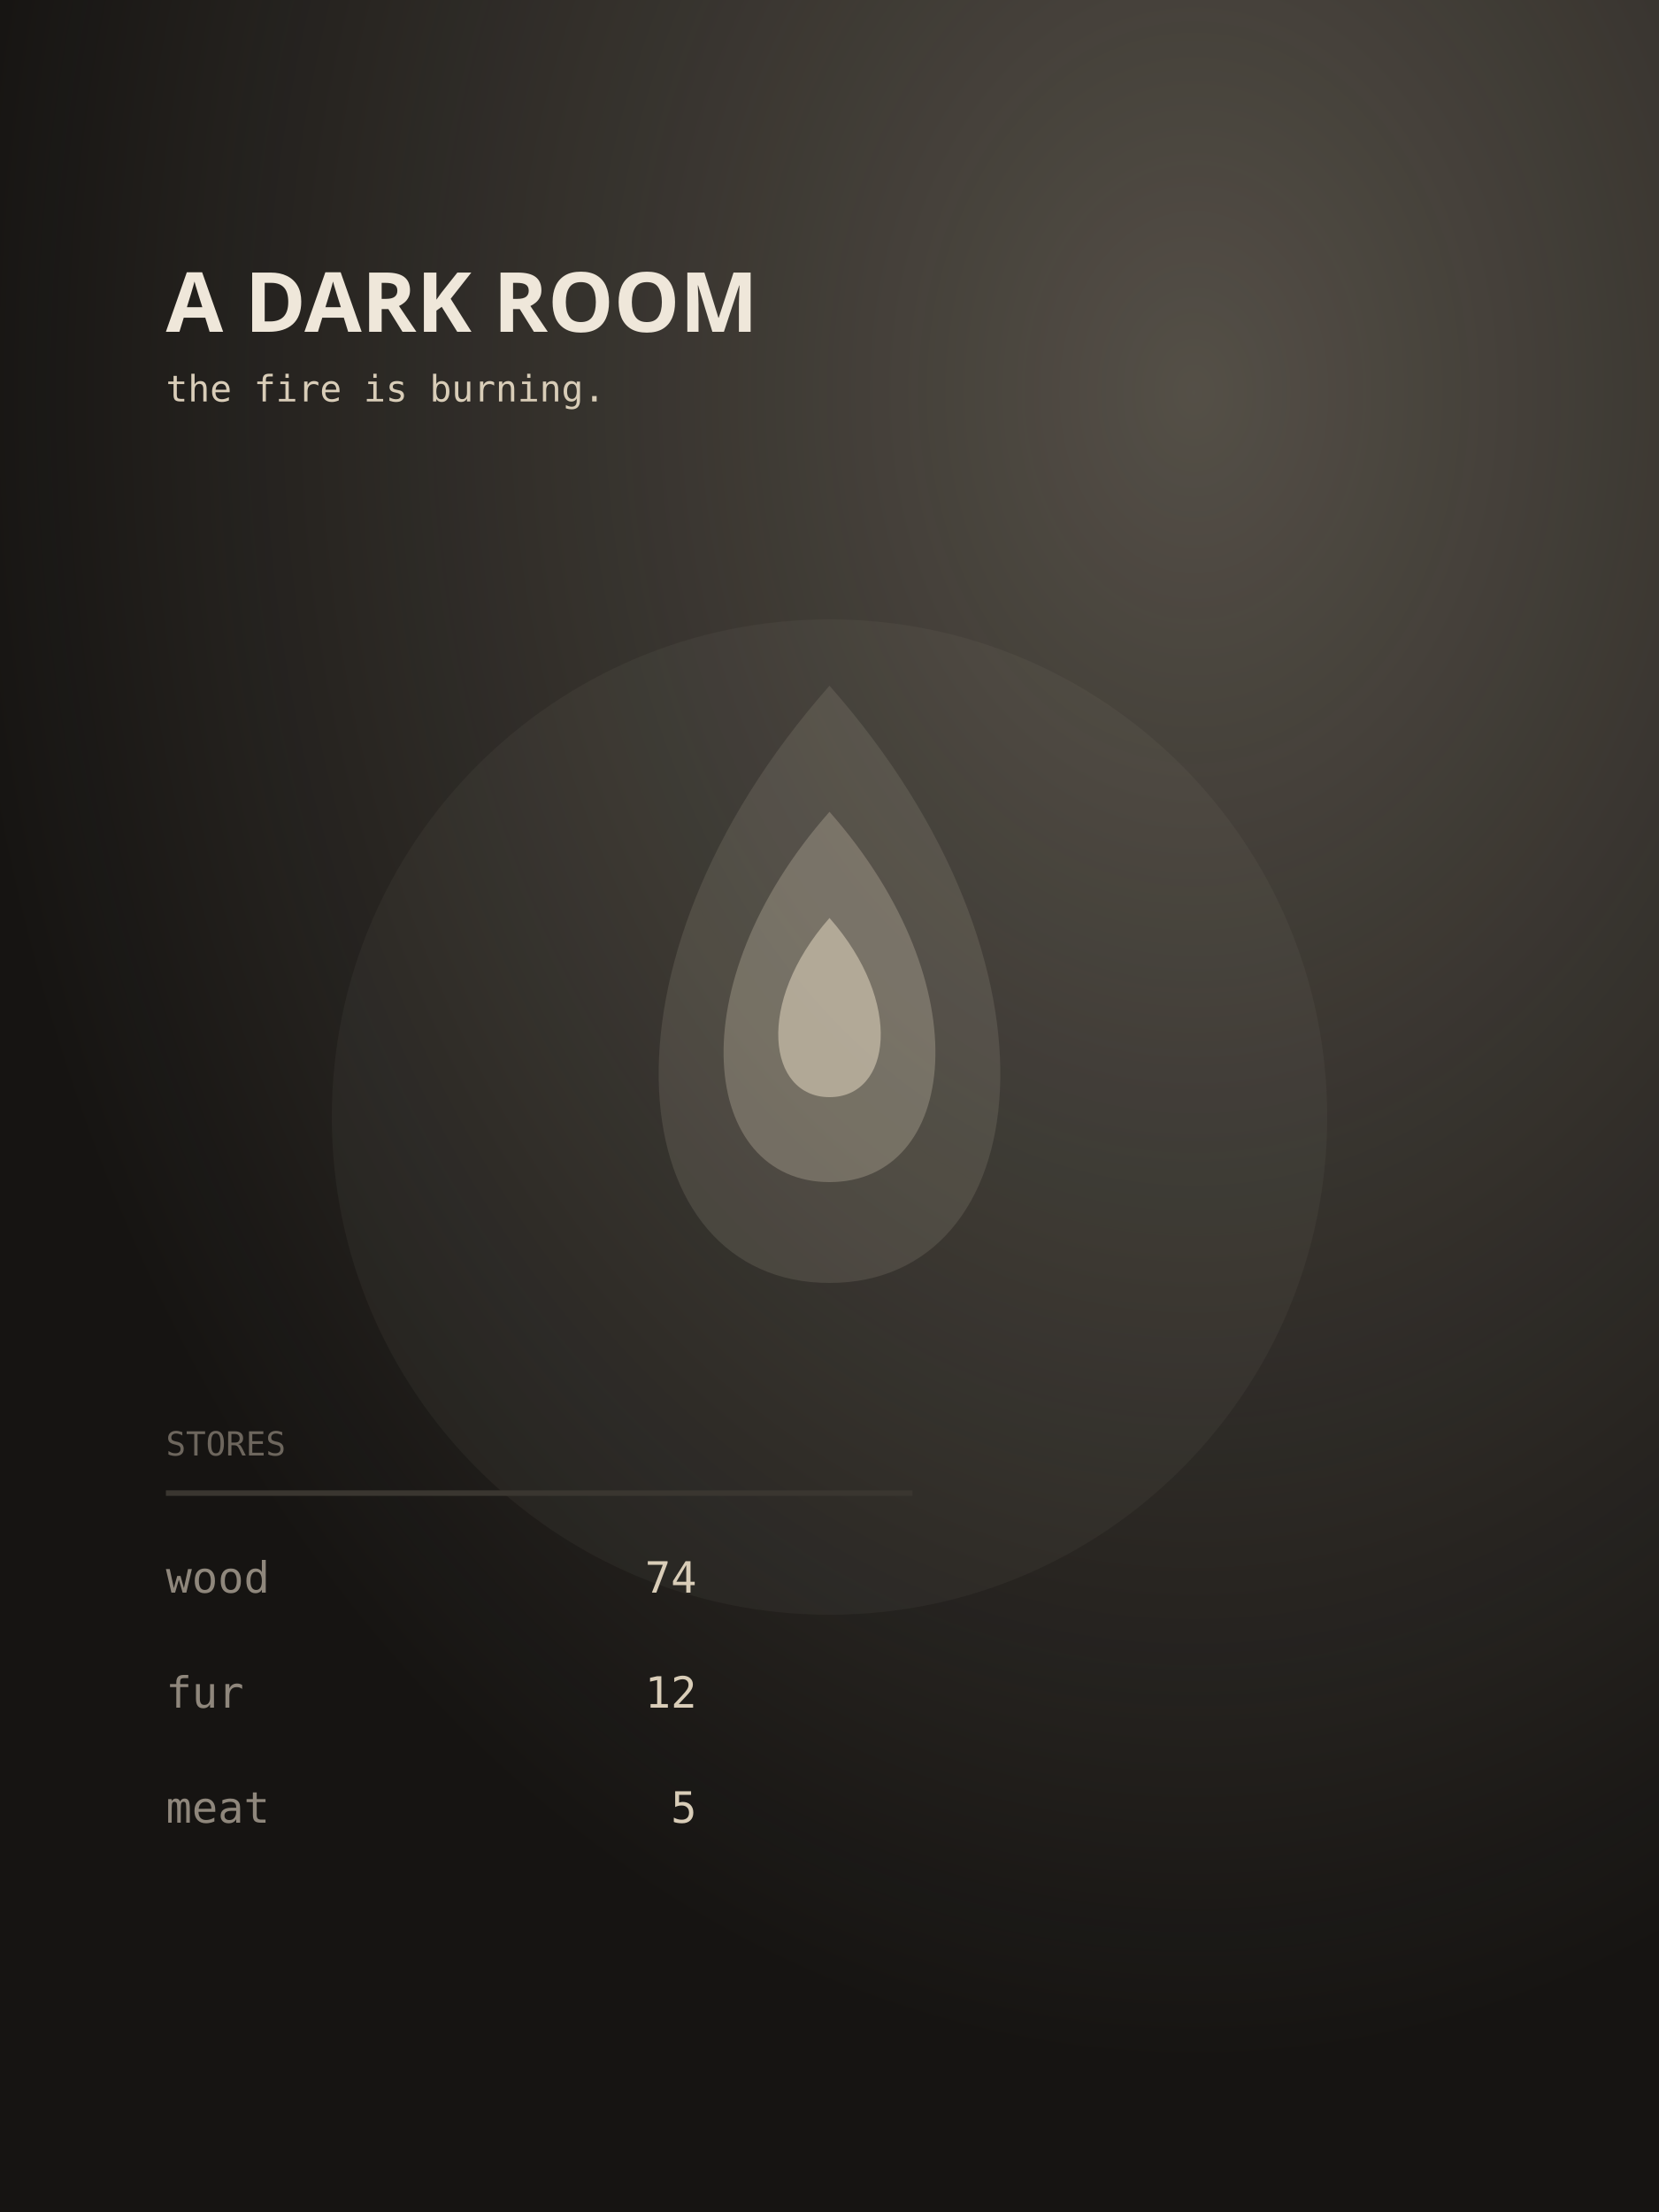
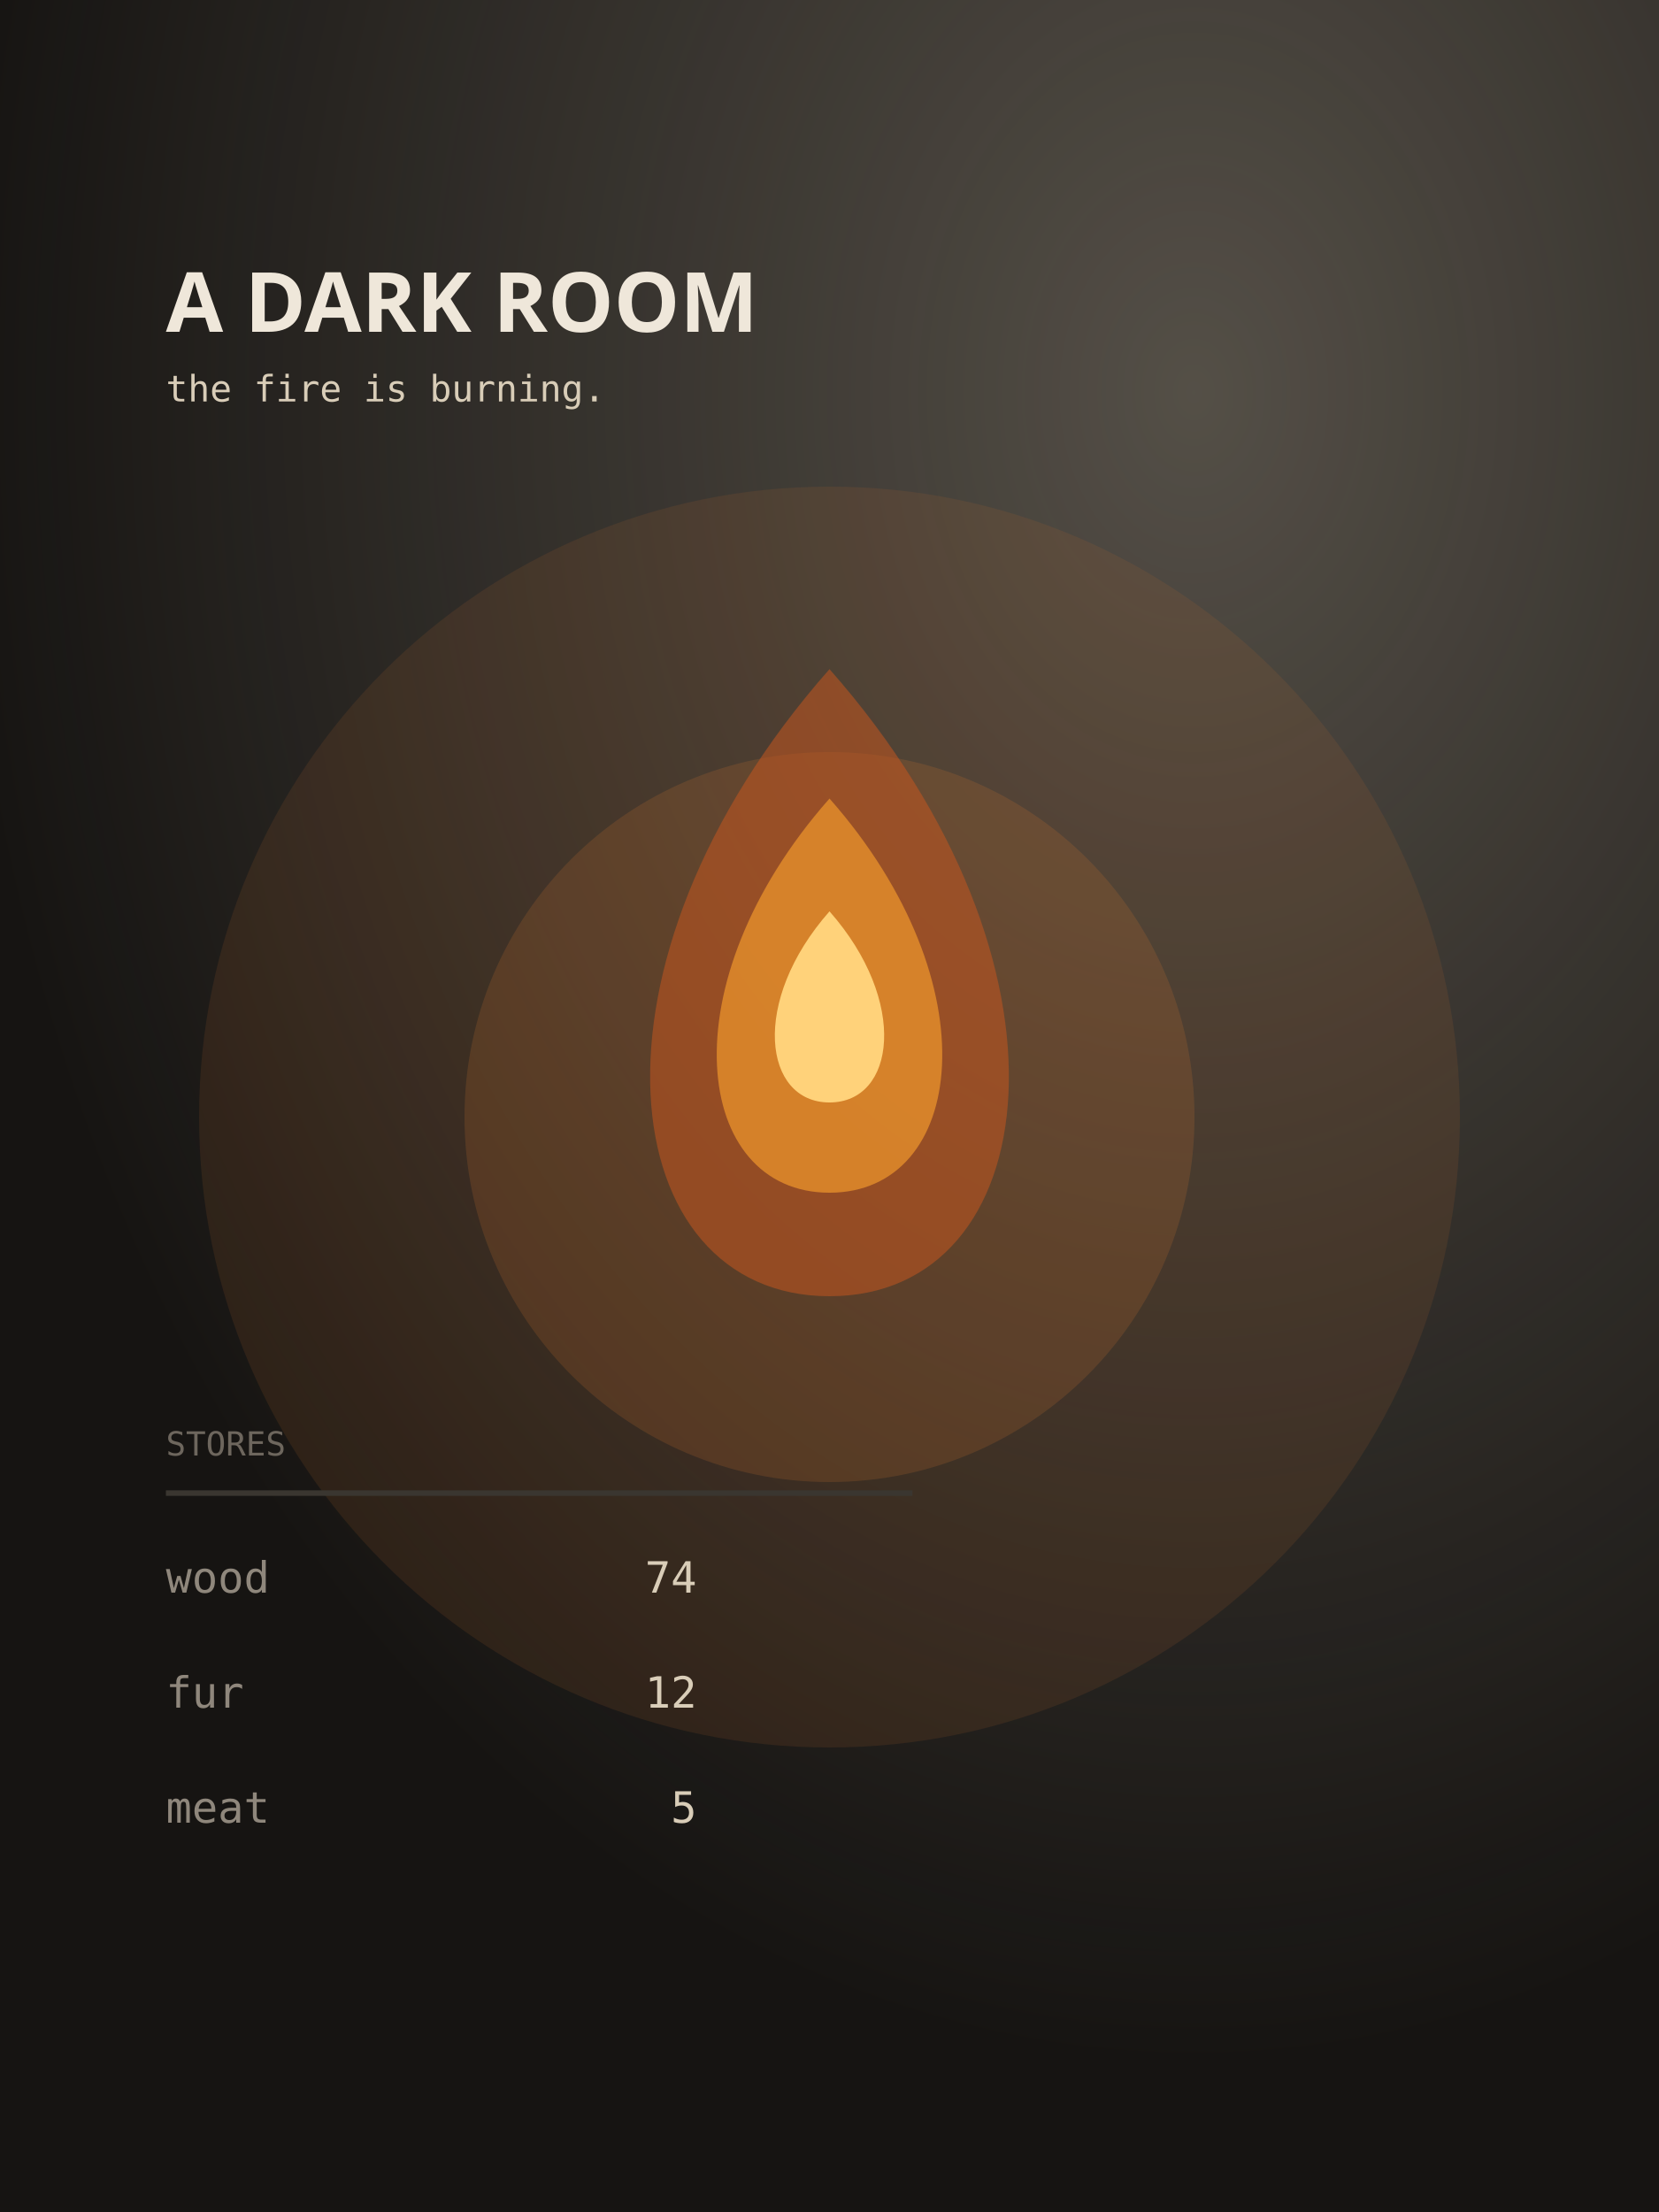
<svg xmlns="http://www.w3.org/2000/svg" viewBox="0 0 600 800" width="600" height="800">
  <rect width="600" height="800" fill="#161412" />
  <radialGradient id="g" cx="72%" cy="18%" r="75%">
    <stop offset="0%" stop-color="#d9cdb8" stop-opacity="0.32" />
    <stop offset="100%" stop-color="#d9cdb8" stop-opacity="0" />
  </radialGradient>
  <rect width="600" height="800" fill="url(#g)" />
  <text x="60" y="120" font-family="Archivo, Arial Narrow, sans-serif" font-weight="800" font-size="30" fill="#efe7da">A DARK ROOM</text>
  <text x="60" y="145.2" font-family="IBM Plex Mono, ui-monospace, monospace" font-size="13.2" fill="#d9cdb8">the fire is burning.</text>
-   <circle cx="300" cy="404" r="180" fill="#d9cdb8" opacity="0.05" />
-   <path d="M 300 248 C 390 350 374.4 464 300 464 C 225.6 464 210 350 300 248 Z" fill="#d9cdb8" opacity="0.13" />
-   <path d="M 300 293.6 C 355.8 356.84 346.128 427.52 300 427.52 C 253.872 427.52 244.2 356.84 300 293.6 Z" fill="#d9cdb8" opacity="0.28" />
-   <path d="M 300 332 C 327 362.6 322.32 396.8 300 396.8 C 277.68 396.8 273 362.6 300 332 Z" fill="#d9cdb8" opacity="0.6" />
+   <circle cx="300" cy="404" r="228" fill="#b8632a" opacity="0.14" />
+   <circle cx="300" cy="404" r="132" fill="#d4772e" opacity="0.18" />
+   <path d="M 300 242 C 394.5 349.1 378.12 468.8 300 468.8 C 221.88 468.8 205.5 349.1 300 242 Z" fill="#c2551f" opacity="0.55" />
+   <path d="M 300 288.8 C 359.4 356.12 349.104 431.36 300 431.36 C 250.896 431.36 240.6 356.12 300 288.8 Z" fill="#e08b2a" opacity="0.85" />
+   <path d="M 300 329.6 C 328.8 362.24 323.808 398.72 300 398.72 C 276.192 398.72 271.2 362.24 300 329.6 Z" fill="#ffd27a" opacity="1" />
  <line x1="60" y1="540" x2="330" y2="540" stroke="#3a3630" stroke-width="2" />
  <text x="60" y="526.4" font-family="IBM Plex Mono, ui-monospace, monospace" font-size="12" fill="#6d665d">STORES</text>
  <text x="60" y="576" font-family="IBM Plex Mono, ui-monospace, monospace" font-size="15.6" fill="#8f877c">wood</text>
  <text x="252" y="576" font-family="IBM Plex Mono, ui-monospace, monospace" font-size="15.6" fill="#d9cdb8" text-anchor="end">74</text>
  <text x="60" y="617.6" font-family="IBM Plex Mono, ui-monospace, monospace" font-size="15.6" fill="#8f877c">fur</text>
  <text x="252" y="617.6" font-family="IBM Plex Mono, ui-monospace, monospace" font-size="15.6" fill="#d9cdb8" text-anchor="end">12</text>
  <text x="60" y="659.2" font-family="IBM Plex Mono, ui-monospace, monospace" font-size="15.6" fill="#8f877c">meat</text>
  <text x="252" y="659.2" font-family="IBM Plex Mono, ui-monospace, monospace" font-size="15.6" fill="#d9cdb8" text-anchor="end">5</text>
</svg>
